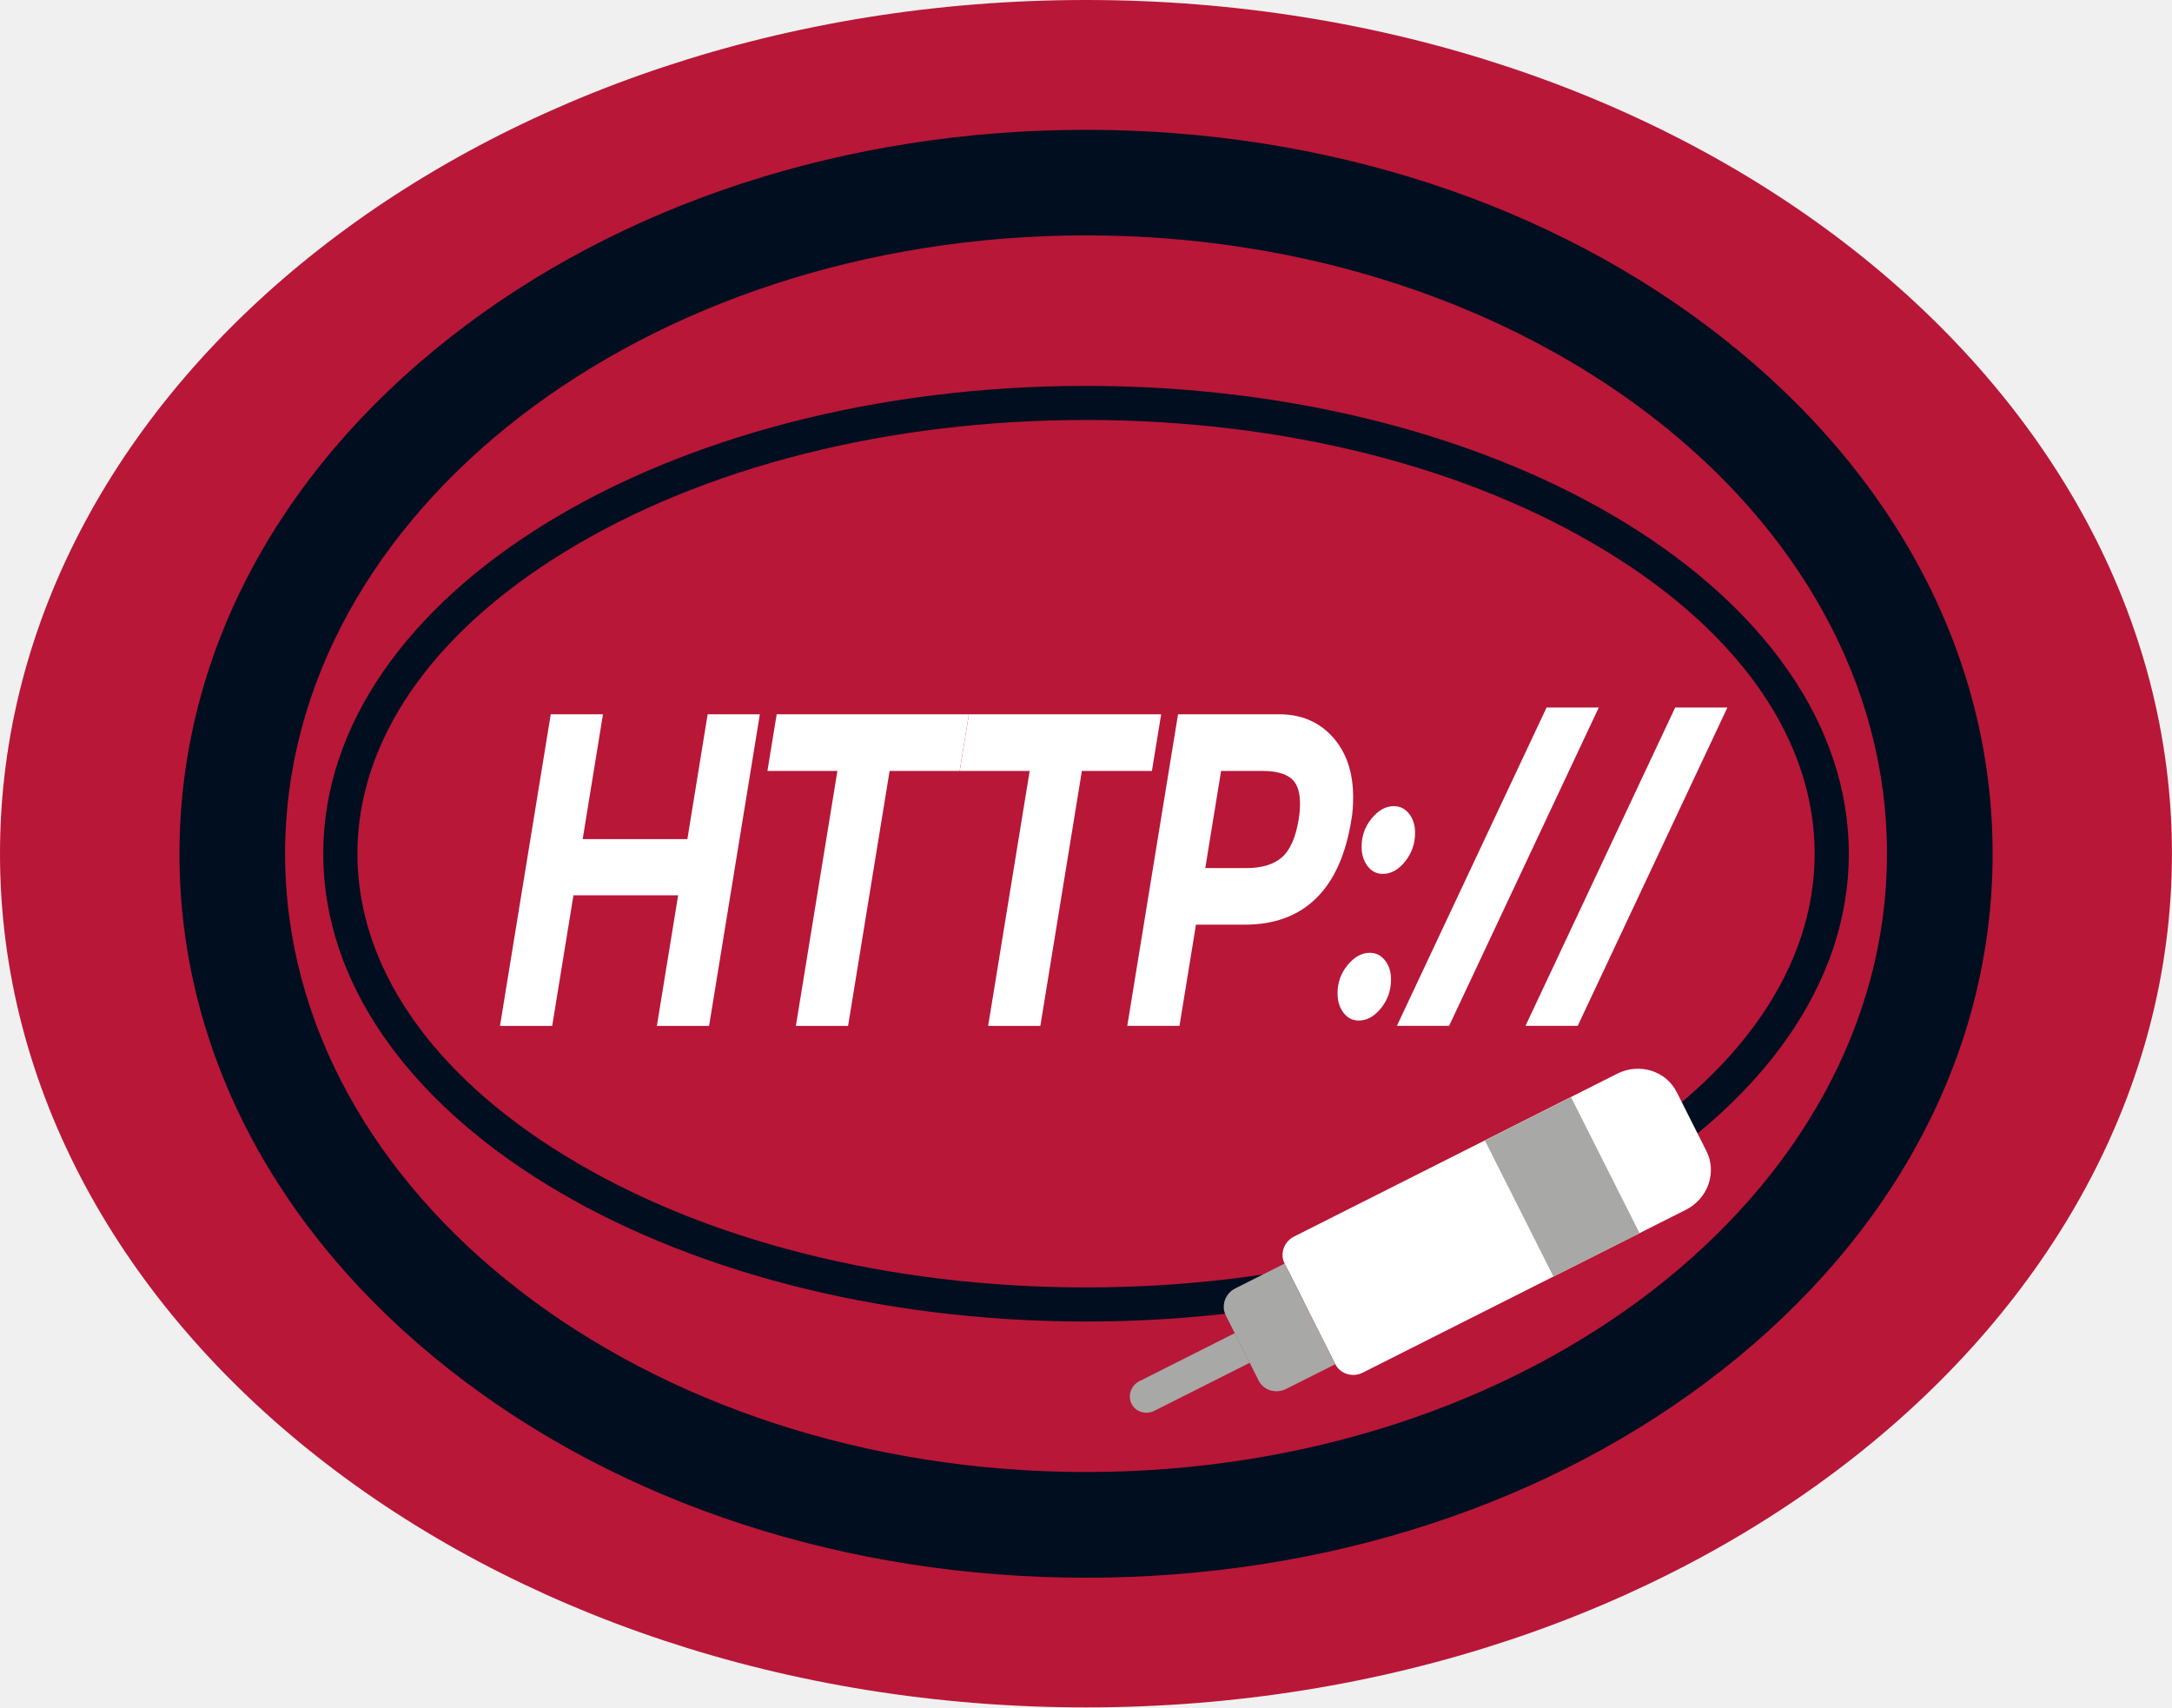
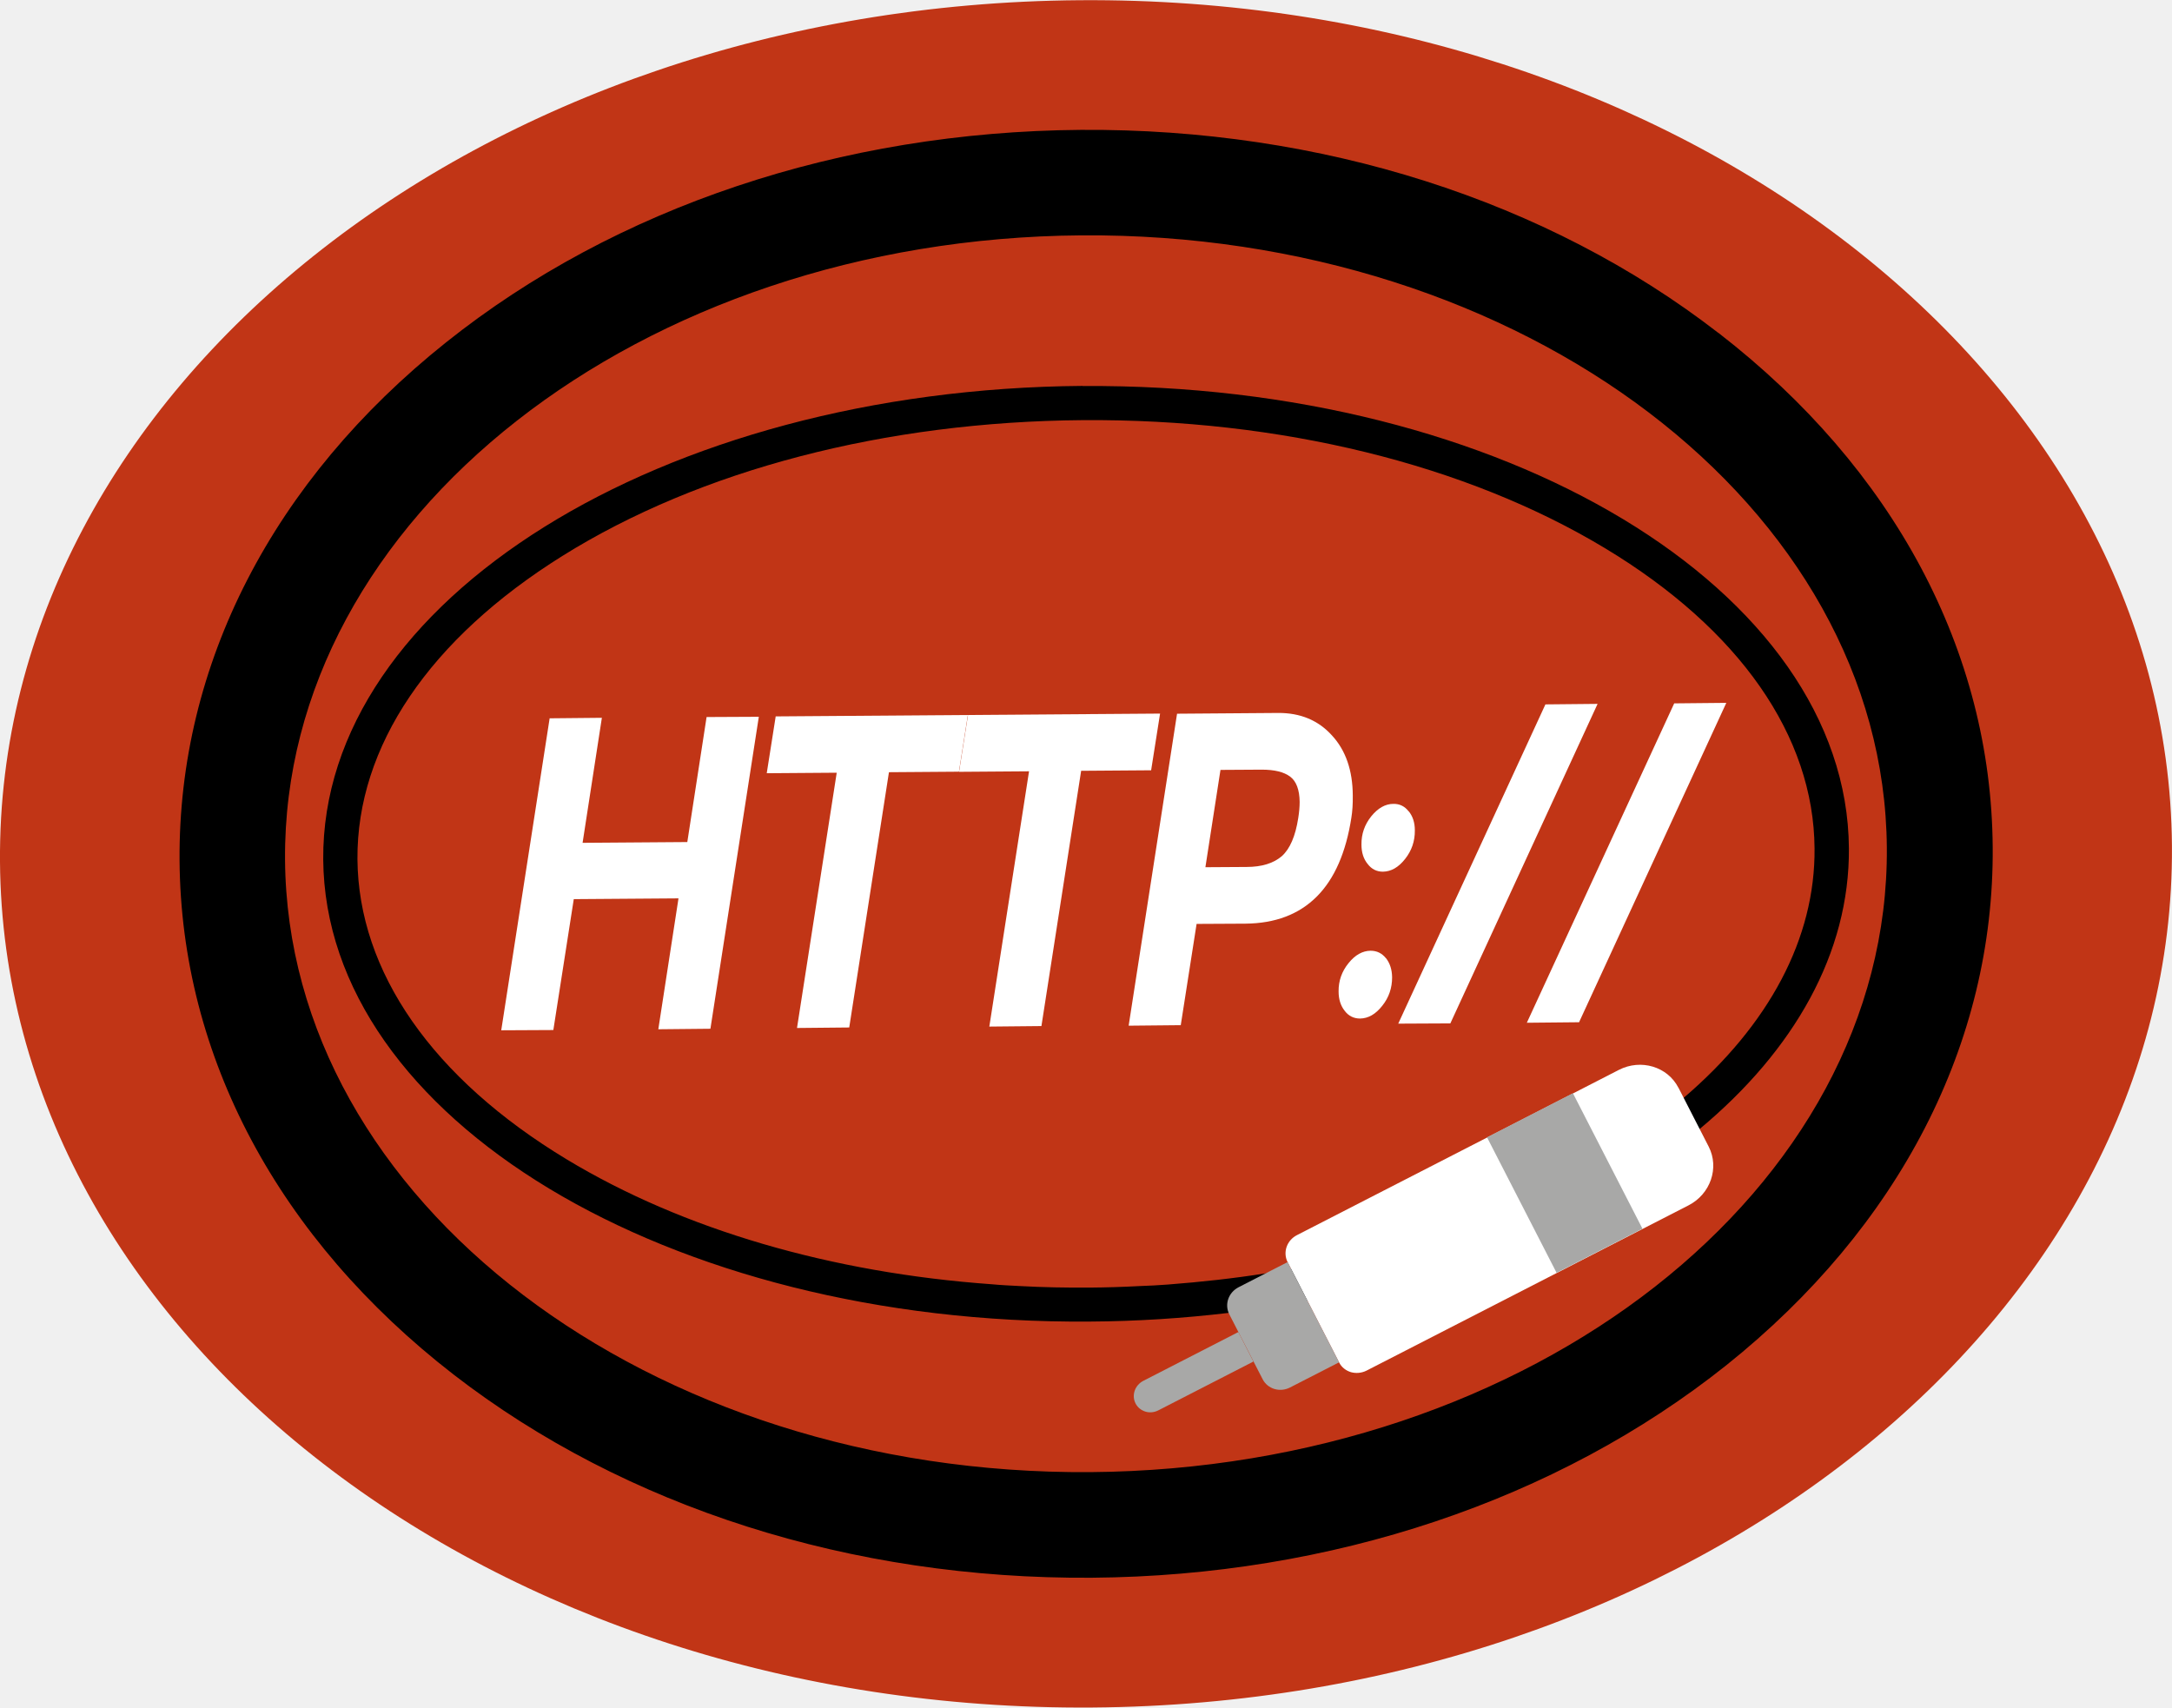
- <svg xmlns="http://www.w3.org/2000/svg" id="Camada_2" data-name="Camada 2" viewBox="0 0 303.31 238.45">
+ <svg xmlns="http://www.w3.org/2000/svg" id="Camada_2" data-name="Camada 2" viewBox="0 0 170.08 133.71">
  <defs>
    <style>
      .cls-1 {
-         fill: #b81738;
+         fill: #fff;
      }

      .cls-2 {
-         fill: #fff;
+         fill: #c13516;
      }

      .cls-3 {
        fill: #a8a8a7;
      }
- 
-       .cls-4 {
-         fill: #000e1f;
-       }
    </style>
  </defs>
-   <g id="Camada_1-2" data-name="Camada 1">
-     <ellipse class="cls-1" cx="151.65" cy="119.22" rx="151.65" ry="119.22" />
-     <path class="cls-4" d="M151.66,220.33c-33.49,0-65.05-10.31-88.86-29.03-24.33-19.13-37.74-44.73-37.74-72.07s13.4-52.94,37.74-72.07c23.81-18.72,55.37-29.03,88.86-29.03s65.05,10.31,88.86,29.03c24.33,19.13,37.74,44.73,37.74,72.07s-13.4,52.94-37.74,72.07c-23.81,18.72-55.37,29.03-88.86,29.03ZM151.66,32.87c-61.67,0-111.85,38.74-111.85,86.35s50.18,86.35,111.85,86.35,111.85-38.74,111.85-86.35-50.18-86.35-111.85-86.35Z" />
+   <g id="Camada_4" data-name="Camada 4">
    <g>
-       <path class="cls-2" d="M76.91,99.75h7.29l-2.83,17.43h14.62l2.83-17.43h7.29l-7.09,43.52h-7.29l2.97-18.24h-14.62l-2.97,18.24h-7.29l7.09-43.52Z" />
-       <path class="cls-2" d="M116.95,107.66h-9.78l1.29-7.91h26.84l-1.29,7.91h-9.78l-5.8,35.61h-7.29l5.8-35.61Z" />
-       <path class="cls-2" d="M143.8,107.66h-9.78l1.29-7.91h26.84l-1.29,7.91h-9.78l-5.8,35.61h-7.29l5.8-35.61Z" />
-       <path class="cls-2" d="M164.52,99.75h14.09c3.1,0,5.6,1.06,7.5,3.18,1.9,2.12,2.85,4.92,2.85,8.4,0,1.2-.08,2.24-.24,3.11-.77,4.86-2.4,8.52-4.91,10.99-2.51,2.47-5.84,3.7-9.99,3.7h-6.81l-2.3,14.13h-7.29l7.09-43.52ZM174.06,121.23c2.14,0,3.79-.5,4.94-1.49s1.93-2.76,2.35-5.29c.13-.79.19-1.54.19-2.24,0-1.7-.43-2.88-1.29-3.55-.86-.66-2.19-1-3.98-1h-5.75l-2.21,13.57h5.75Z" />
-       <path class="cls-2" d="M187.62,141.43c-.56-.73-.84-1.63-.84-2.71,0-1.49.47-2.81,1.41-3.95.94-1.14,1.97-1.71,3.09-1.71.86,0,1.57.35,2.13,1.06.56.71.84,1.6.84,2.68,0,1.49-.46,2.82-1.39,3.98-.93,1.16-1.97,1.74-3.12,1.74-.86,0-1.57-.36-2.13-1.09ZM190.98,120.95c-.56-.73-.84-1.63-.84-2.71,0-1.49.47-2.81,1.41-3.95.94-1.14,1.97-1.71,3.09-1.71.86,0,1.57.35,2.13,1.06.56.71.84,1.6.84,2.68,0,1.49-.46,2.82-1.39,3.98-.93,1.16-1.96,1.74-3.12,1.74-.86,0-1.57-.36-2.13-1.09Z" />
-       <path class="cls-2" d="M215.97,98.81h7.29l-20.9,44.45h-7.29l20.9-44.45Z" />
-       <path class="cls-2" d="M233.93,98.81h7.29l-20.9,44.45h-7.29l20.9-44.45Z" />
-     </g>
-     <path class="cls-4" d="M151.66,53.89c-58.83,0-106.52,29.25-106.52,65.33s47.69,65.33,106.52,65.33,106.52-29.25,106.52-65.33-47.69-65.33-106.52-65.33ZM224.48,161.35c-19.37,11.89-45.24,18.44-72.82,18.44s-53.45-6.54-72.83-18.44c-18.65-11.44-28.92-26.4-28.92-42.13s10.27-30.69,28.92-42.13c19.38-11.89,45.25-18.44,72.83-18.44s53.45,6.54,72.82,18.44c18.66,11.44,28.93,26.4,28.93,42.13s-10.27,30.69-28.93,42.13Z" />
-     <g>
-       <path class="cls-2" d="M234.14,152.5l4.16,8.26c1.49,2.97.21,6.63-2.88,8.19l-45.12,22.74c-.71.36-1.5.4-2.19.19-.69-.21-1.29-.68-1.64-1.37l-7.08-14.05c-.69-1.37-.1-3.06,1.33-3.78l45.12-22.74c3.09-1.55,6.8-.41,8.29,2.56Z" />
-       <path class="cls-3" d="M172.44,186.18l2.08,4.13-13.32,6.71c-.59.3-1.25.34-1.83.16-.57-.18-1.08-.58-1.36-1.15-.57-1.14-.08-2.55,1.11-3.15l13.32-6.71Z" />
-       <path class="cls-3" d="M179.39,176.46l7.08,14.05-6.88,3.46c-1.43.72-3.14.19-3.83-1.18l-4.58-9.09c-.69-1.37-.1-3.06,1.33-3.78l6.88-3.46Z" />
-       <rect class="cls-3" x="211.43" y="155.08" width="13.47" height="21.28" transform="translate(-51.24 115.91) rotate(-26.74)" />
+       <ellipse class="cls-2" cx="85.04" cy="66.86" rx="85.04" ry="66.85" transform="translate(-.49 .63) rotate(-.42)" />
+       <path d="M134.57,26.08c-13.43-10.4-31.16-16.04-49.94-15.91-18.78.14-36.43,6.05-49.7,16.64-13.57,10.82-20.98,25.24-20.87,40.57.11,15.34,7.74,29.63,21.46,40.26,13.43,10.39,31.16,16.04,49.96,15.91,18.77-.14,36.43-6.06,49.7-16.64,13.56-10.84,20.98-25.24,20.86-40.57-.11-15.34-7.73-29.63-21.46-40.26ZM85.39,115.28c-34.57.25-62.87-21.26-63.07-47.96-.19-26.7,27.78-48.64,62.36-48.89,34.58-.25,62.88,21.26,63.07,47.96.2,26.7-27.78,48.62-62.36,48.89Z" />
+       <g>
+         <path class="cls-1" d="M55.33,56.15l-1.51,9.79-8.2.06,1.51-9.79-4.09.04-3.79,24.43,4.08-.02,1.6-10.25,8.2-.06-1.58,10.25,4.08-.04,3.79-24.43-4.08.02Z" />
+         <path class="cls-1" d="M60.74,56.11l-.7,4.44,5.48-.04-3.11,19.99,4.09-.04,3.11-19.99,5.48-.04.7-4.44-15.06.11Z" />
+         <path class="cls-1" d="M75.8,56l-.7,4.44,5.48-.04-3.11,19.99,4.08-.04,3.11-19.99,5.48-.04.7-4.44-15.05.11Z" />
+         <path class="cls-1" d="M104.29,57.58c-1.07-1.18-2.47-1.76-4.21-1.75l-7.91.06-3.79,24.43,4.08-.04,1.24-7.93,3.82-.02c2.33-.02,4.19-.72,5.59-2.12,1.39-1.39,2.29-3.46,2.71-6.18.08-.49.12-1.07.11-1.74-.01-1.96-.55-3.53-1.63-4.7ZM101.66,64.06c-.22,1.42-.65,2.41-1.28,2.98-.65.56-1.57.85-2.77.85l-3.22.02,1.18-7.62,3.23-.02c1,0,1.74.18,2.23.55.48.36.73,1.03.74,1.98,0,.4-.04.82-.11,1.26Z" />
+         <path class="cls-1" d="M108.53,75.04c-.32-.4-.72-.59-1.21-.59-.62.01-1.2.32-1.72.97-.53.65-.79,1.39-.78,2.22,0,.61.16,1.12.48,1.52.31.41.72.6,1.2.6.65-.01,1.22-.34,1.74-1,.52-.65.77-1.39.77-2.23-.01-.61-.17-1.1-.48-1.5ZM110.31,63.54c-.31-.4-.71-.6-1.2-.59-.62,0-1.2.32-1.73.97-.52.65-.78,1.38-.77,2.22,0,.61.16,1.12.48,1.51.31.41.71.61,1.2.61.65-.01,1.22-.34,1.74-1s.77-1.4.76-2.24c0-.6-.16-1.1-.48-1.49Z" />
+         <path class="cls-1" d="M121.02,55.15l-11.53,25.01,4.08-.02,11.53-25.02-4.08.04Z" />
+         <path class="cls-1" d="M131.1,55.08l-11.54,25.01,4.09-.04,11.53-25.01-4.08.04Z" />
+       </g>
+       <path d="M84.77,30.22c-32.99.25-59.6,16.85-59.46,37.08.16,20.23,27.01,36.44,60,36.19,3.72-.02,7.37-.26,10.9-.68h.01c2.1-.25,4.14-.58,6.16-.96h.01c6.47-1.22,12.46-3.11,17.78-5.52,2.38-1.06,4.61-2.23,6.7-3.5,2.26-1.37,4.33-2.84,6.22-4.42,7.4-6.16,11.75-13.78,11.69-21.98-.14-20.23-27.01-36.44-60-36.2ZM131.83,85.97c-1.73,1.48-3.66,2.88-5.78,4.21-.13.08-.26.17-.41.25h-.01c-2.09,1.3-4.33,2.46-6.68,3.52-5.4,2.45-11.44,4.27-17.83,5.42-.66.12-1.32.23-1.98.34h-.01c-2.51.4-5.08.68-7.68.88-.73.05-1.46.1-2.21.12-1.31.07-2.62.11-3.94.12-1.82.01-3.62-.02-5.41-.12h-.01c-.74-.04-1.46-.07-2.2-.14-12.58-.9-24.19-4.28-33.3-9.78-10.5-6.34-16.32-14.69-16.39-23.51-.06-8.82,5.64-17.24,16.04-23.74,10.82-6.76,25.3-10.52,40.76-10.64,15.47-.11,30,3.46,40.91,10.04,10.51,6.34,16.33,14.69,16.39,23.5.06,7.02-3.54,13.8-10.26,19.54Z" />
+       <g>
+         <path class="cls-1" d="M131.43,85.17l2.37,4.62c.85,1.66.14,3.72-1.58,4.6l-25.21,12.94c-.4.2-.84.23-1.23.12-.39-.12-.73-.38-.92-.76l-4.03-7.85c-.39-.77-.07-1.71.73-2.12l25.21-12.94c1.72-.88,3.81-.26,4.66,1.4Z" />
+         <path class="cls-3" d="M96.97,104.31l1.18,2.31-7.44,3.82c-.33.17-.7.2-1.02.1-.32-.1-.61-.32-.77-.64-.33-.64-.05-1.43.61-1.77l7.44-3.82Z" />
+         <path class="cls-3" d="M100.83,98.83l4.03,7.85-3.84,1.97c-.8.41-1.76.12-2.15-.65l-2.61-5.08c-.39-.77-.07-1.71.73-2.12l3.84-1.97Z" />
+         <rect class="cls-3" x="118.75" y="86.69" width="7.56" height="11.93" transform="translate(-28.79 66.16) rotate(-27.17)" />
+       </g>
    </g>
  </g>
</svg>
